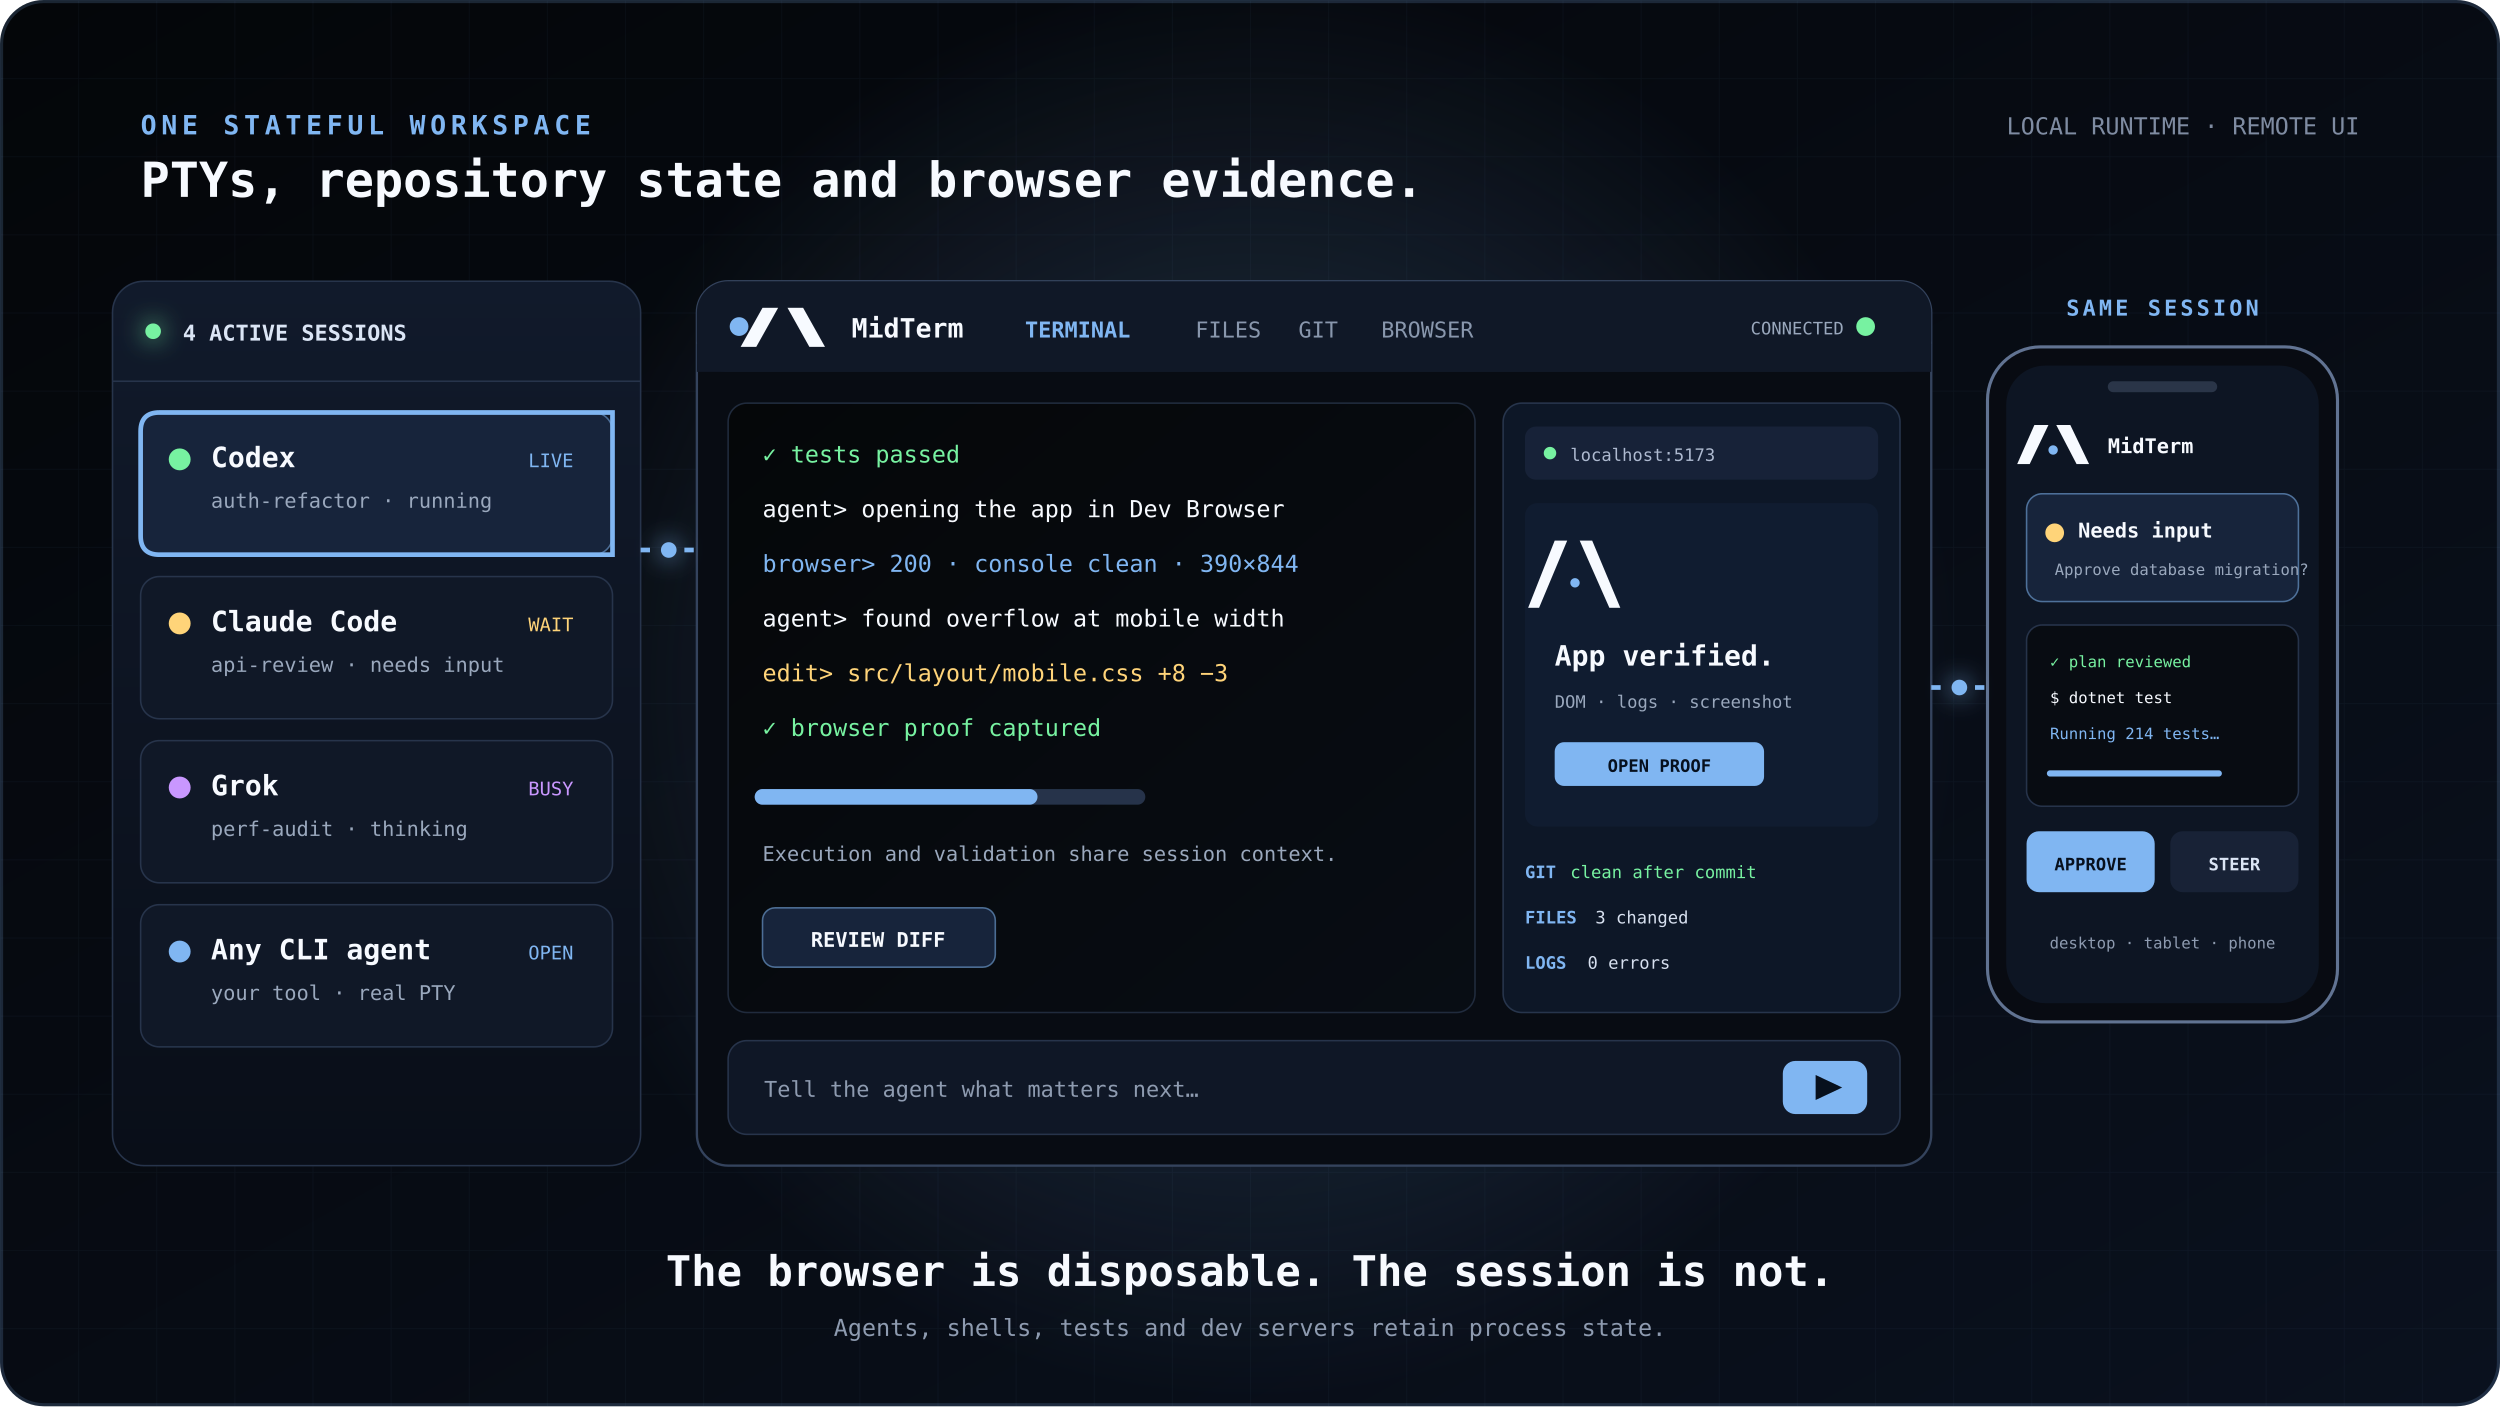
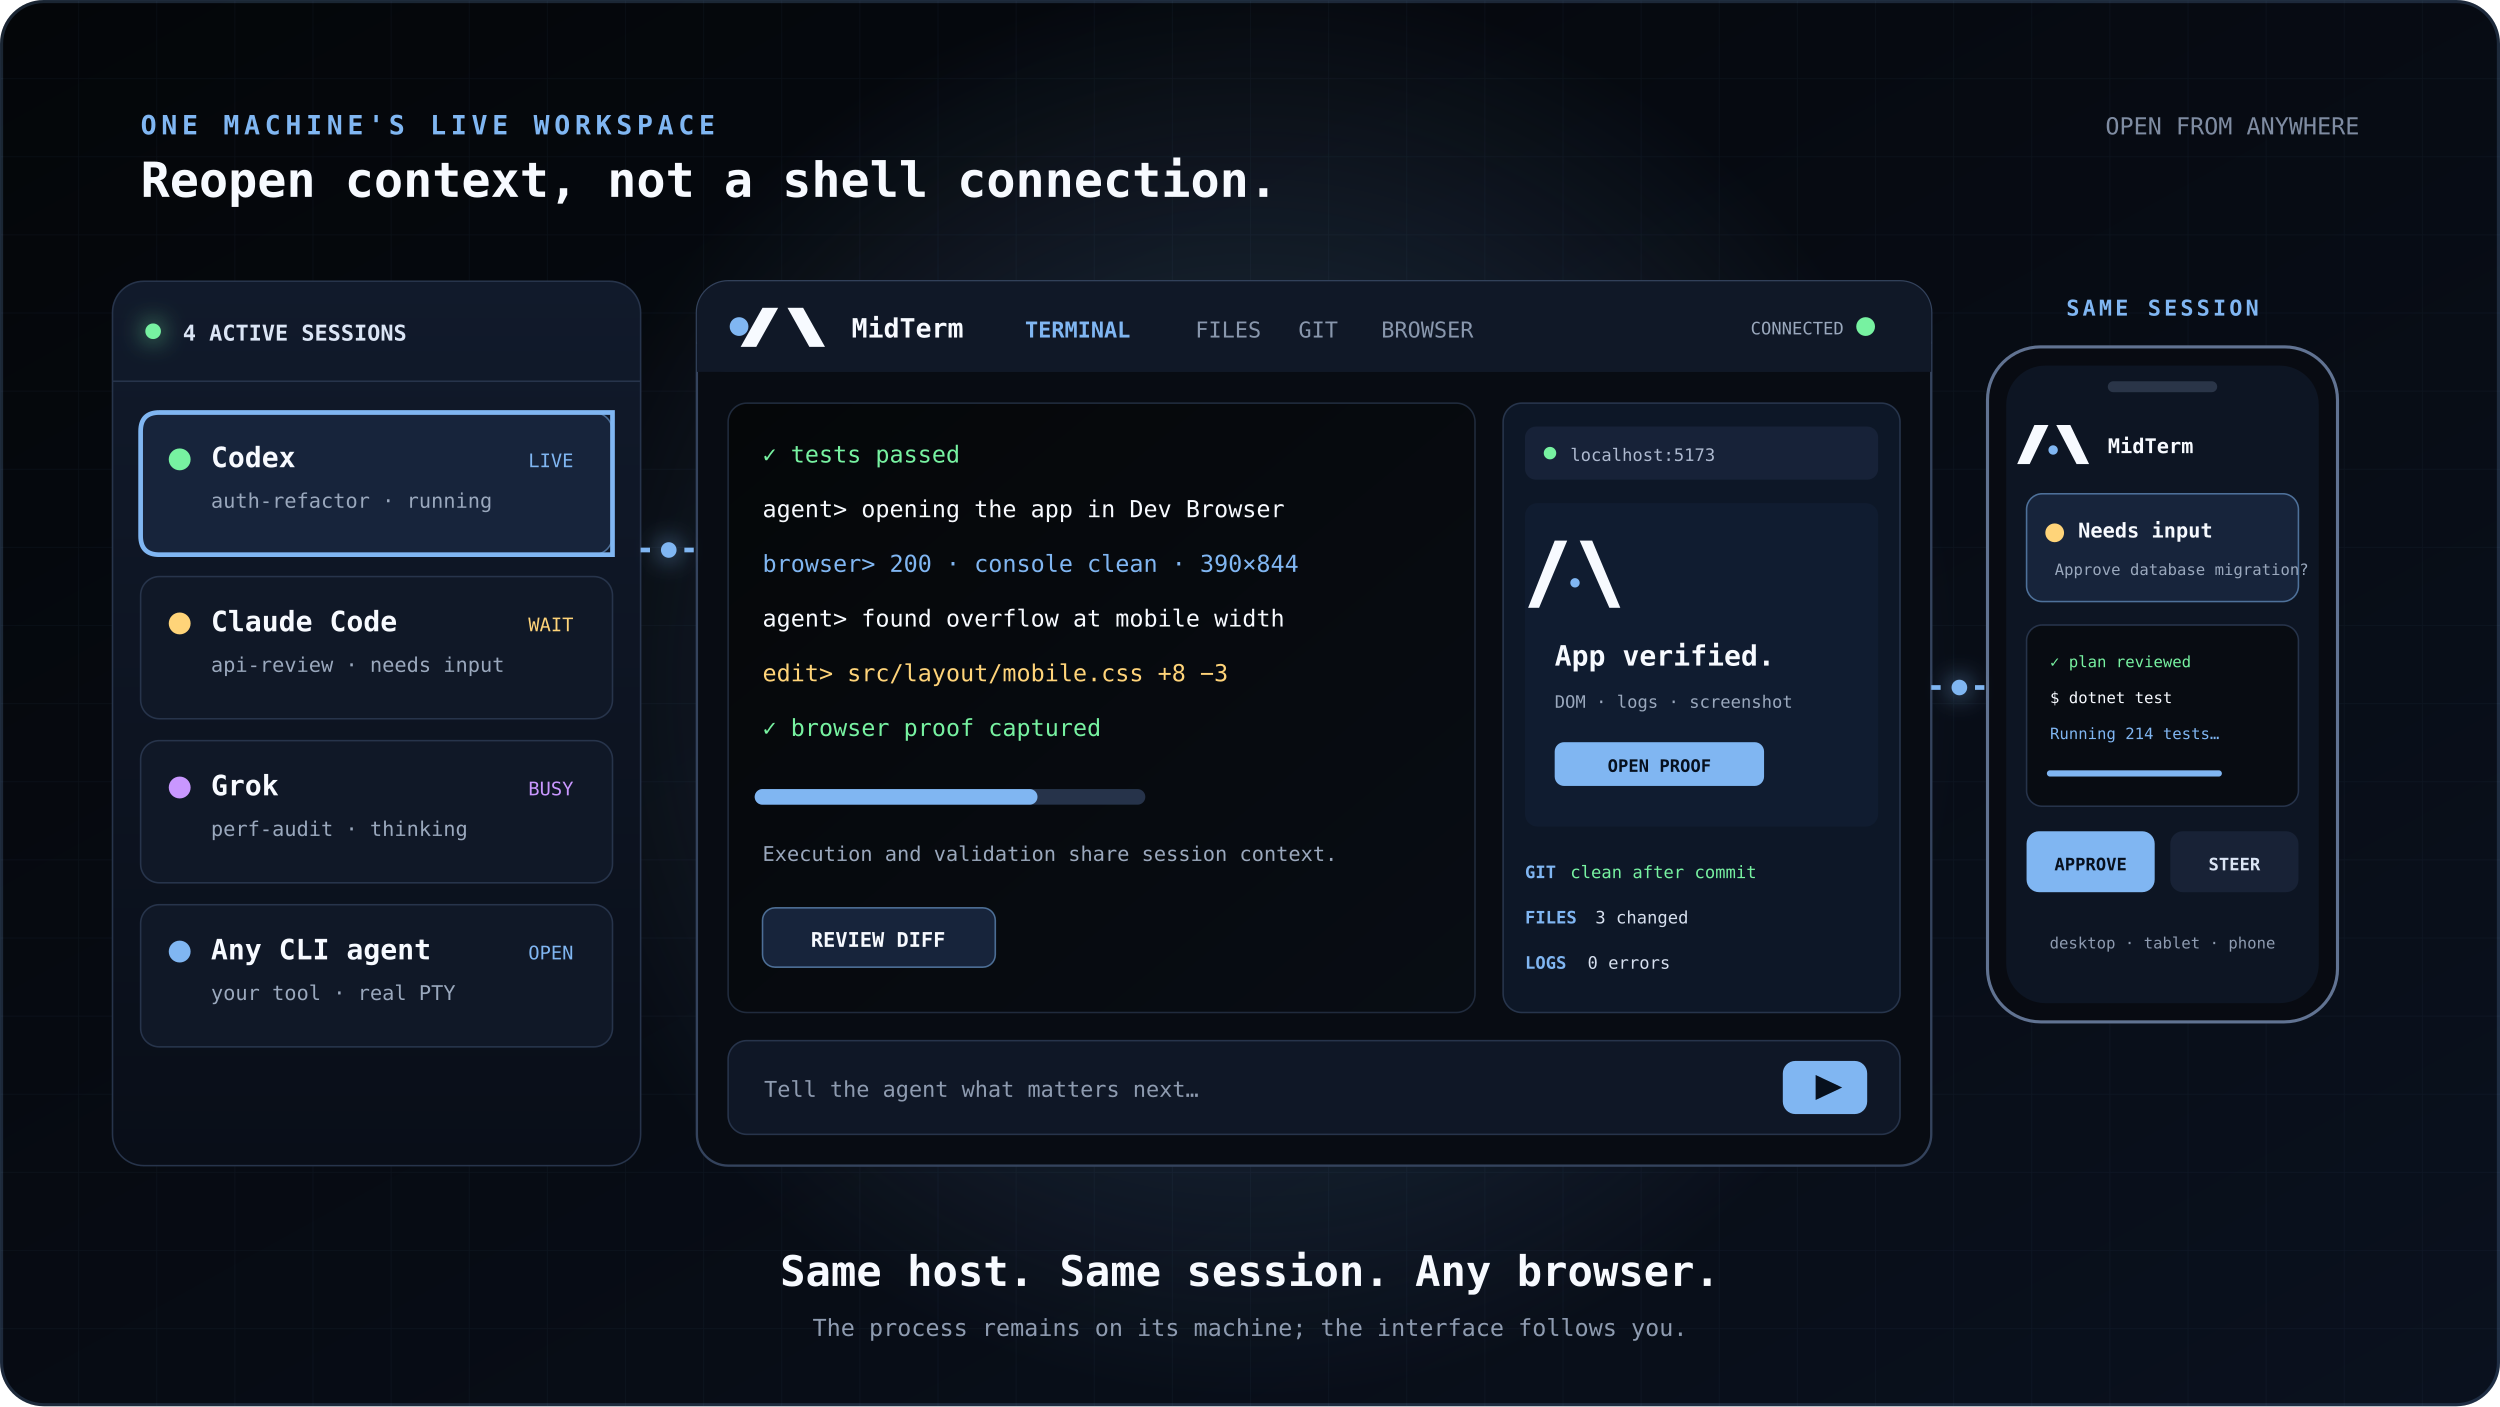
<svg xmlns="http://www.w3.org/2000/svg" width="1600" height="900" viewBox="0 0 1600 900" role="img" aria-labelledby="title desc">
  <defs>
    <linearGradient id="bg" x1="0" y1="0" x2="1" y2="1">
      <stop stop-color="#040609" />
      <stop offset="1" stop-color="#0a111e" />
    </linearGradient>
    <linearGradient id="panel" x1="0" y1="0" x2="0" y2="1">
      <stop stop-color="#111a2b" />
      <stop offset="1" stop-color="#090e18" />
    </linearGradient>
    <linearGradient id="terminal" x1="0" y1="0" x2="1" y2="1">
      <stop stop-color="#050709" />
      <stop offset="1" stop-color="#080d14" />
    </linearGradient>
    <radialGradient id="halo">
      <stop stop-color="#80b6f2" stop-opacity="0.26" />
      <stop offset="1" stop-color="#80b6f2" stop-opacity="0" />
    </radialGradient>
    <filter id="glow" x="-200%" y="-200%" width="500%" height="500%">
      <feGaussianBlur stdDeviation="8" result="b" />
      <feMerge>
        <feMergeNode in="b" />
        <feMergeNode in="SourceGraphic" />
      </feMerge>
    </filter>
    <pattern id="grid" width="50" height="50" patternUnits="userSpaceOnUse">
      <path d="M50 0H0V50" fill="none" stroke="#80b6f2" stroke-opacity="0.045" />
    </pattern>
  </defs>
  <rect width="1600" height="900" rx="28" fill="url(#bg)" />
  <rect width="1600" height="900" rx="28" fill="url(#grid)" />
  <circle cx="800" cy="440" r="460" fill="url(#halo)" />
  <rect x="1" y="1" width="1598" height="898" rx="27" fill="none" stroke="#80b6f2" stroke-opacity="0.18" stroke-width="2" />
  <g font-family="ui-monospace, SFMono-Regular, Menlo, Consolas, monospace">
-     <text x="90" y="86" fill="#80b6f2" font-size="17" font-weight="700" letter-spacing="3">ONE STATEFUL WORKSPACE</text>
-     <text x="90" y="126" fill="#f7faff" font-size="31" font-weight="700">PTYs, repository state and browser evidence.</text>
-     <text x="1510" y="86" fill="#7f8ca2" font-size="15" text-anchor="end">LOCAL RUNTIME · REMOTE UI</text>
+     <text x="90" y="86" fill="#80b6f2" font-size="17" font-weight="700" letter-spacing="3">ONE MACHINE'S LIVE WORKSPACE</text>
+     <text x="90" y="126" fill="#f7faff" font-size="31" font-weight="700">Reopen context, not a shell connection.</text>
+     <text x="1510" y="86" fill="#7f8ca2" font-size="15" text-anchor="end">OPEN FROM ANYWHERE</text>
    <g transform="translate(72 180)">
      <rect width="338" height="566" rx="20" fill="url(#panel)" stroke="#27344b" />
      <path d="M338 64H0" stroke="#27344b" />
      <circle cx="26" cy="32" r="5" fill="#77f2a1" filter="url(#glow)" />
      <text x="45" y="38" fill="#dbe5f5" font-size="14" font-weight="700">4 ACTIVE SESSIONS</text>
      <g transform="translate(18 84)">
        <rect width="302" height="91" rx="12" fill="#17243b" stroke="#80b6f2" stroke-opacity="0.52" />
        <path d="M0 12Q0 0 12 0H302V91H12Q0 91 0 79Z" fill="none" stroke="#80b6f2" stroke-width="3" />
        <circle cx="25" cy="30" r="7" fill="#77f2a1" />
        <text x="45" y="35" fill="#f7faff" font-size="18" font-weight="700">Codex</text>
        <text x="45" y="61" fill="#9aa8bd" font-size="13">auth-refactor · running</text>
        <text x="277" y="35" fill="#80b6f2" font-size="12" text-anchor="end">LIVE</text>
      </g>
      <g transform="translate(18 189)">
        <rect width="302" height="91" rx="12" fill="#101827" stroke="#27344b" />
        <circle cx="25" cy="30" r="7" fill="#ffd479" />
        <text x="45" y="35" fill="#f7faff" font-size="18" font-weight="700">Claude Code</text>
        <text x="45" y="61" fill="#9aa8bd" font-size="13">api-review · needs input</text>
        <text x="277" y="35" fill="#ffd479" font-size="12" text-anchor="end">WAIT</text>
      </g>
      <g transform="translate(18 294)">
        <rect width="302" height="91" rx="12" fill="#101827" stroke="#27344b" />
        <circle cx="25" cy="30" r="7" fill="#c997ff" />
        <text x="45" y="35" fill="#f7faff" font-size="18" font-weight="700">Grok</text>
        <text x="45" y="61" fill="#9aa8bd" font-size="13">perf-audit · thinking</text>
        <text x="277" y="35" fill="#c997ff" font-size="12" text-anchor="end">BUSY</text>
      </g>
      <g transform="translate(18 399)">
        <rect width="302" height="91" rx="12" fill="#101827" stroke="#27344b" />
        <circle cx="25" cy="30" r="7" fill="#80b6f2" />
        <text x="45" y="35" fill="#f7faff" font-size="18" font-weight="700">Any CLI agent</text>
        <text x="45" y="61" fill="#9aa8bd" font-size="13">your tool · real PTY</text>
        <text x="277" y="35" fill="#80b6f2" font-size="12" text-anchor="end">OPEN</text>
      </g>
    </g>
    <g transform="translate(446 180)">
      <rect width="790" height="566" rx="20" fill="#080c13" stroke="#34435d" stroke-width="1.5" />
      <rect width="790" height="58" rx="20" fill="#101827" />
      <rect y="40" width="790" height="18" fill="#101827" />
      <circle cx="27" cy="29" r="6" fill="#80b6f2" />
      <path d="M42 17h10L38 42H28zM58 17h10l14 25H72z" fill="#f7faff" />
      <text x="99" y="36" fill="#f7faff" font-size="17" font-weight="700">MidTerm</text>
      <text x="210" y="36" fill="#80b6f2" font-size="14" font-weight="700">TERMINAL</text>
      <text x="319" y="36" fill="#8997ad" font-size="14">FILES</text>
      <text x="385" y="36" fill="#8997ad" font-size="14">GIT</text>
      <text x="438" y="36" fill="#8997ad" font-size="14">BROWSER</text>
      <circle cx="748" cy="29" r="6" fill="#77f2a1" />
      <text x="734" y="34" fill="#9aa8bd" font-size="11" text-anchor="end">CONNECTED</text>
      <rect x="20" y="78" width="478" height="390" rx="12" fill="url(#terminal)" stroke="#202b3d" />
      <text x="42" y="116" fill="#77f2a1" font-size="15">✓ tests passed</text>
      <text x="42" y="151" fill="#f7faff" font-size="15">agent&gt; opening the app in Dev Browser</text>
      <text x="42" y="186" fill="#80b6f2" font-size="15">browser&gt; 200 · console clean · 390×844</text>
      <text x="42" y="221" fill="#f7faff" font-size="15">agent&gt; found overflow at mobile width</text>
      <text x="42" y="256" fill="#ffd479" font-size="15">edit&gt; src/layout/mobile.css +8 −3</text>
      <text x="42" y="291" fill="#77f2a1" font-size="15">✓ browser proof captured</text>
      <path d="M42 330h240" stroke="#26334a" stroke-width="10" stroke-linecap="round" />
      <path d="M42 330h171" stroke="#80b6f2" stroke-width="10" stroke-linecap="round" />
      <text x="42" y="371" fill="#9aa8bd" font-size="13">Execution and validation share session context.</text>
      <rect x="42" y="401" width="149" height="38" rx="8" fill="#17243b" stroke="#80b6f2" stroke-opacity="0.55" />
      <text x="116" y="426" fill="#f7faff" font-size="13" text-anchor="middle" font-weight="700">REVIEW DIFF</text>
      <rect x="516" y="78" width="254" height="390" rx="12" fill="#0d1727" stroke="#27354c" />
      <rect x="530" y="93" width="226" height="34" rx="7" fill="#172238" />
      <circle cx="546" cy="110" r="4" fill="#77f2a1" />
      <text x="559" y="115" fill="#aebad0" font-size="11">localhost:5173</text>
      <rect x="530" y="142" width="226" height="207" rx="8" fill="#101c30" />
      <path d="M549 166h8l-18 43h-7zM565 166h8l18 43h-7z" fill="#f7faff" />
      <circle cx="562" cy="193" r="3" fill="#80b6f2" />
      <text x="549" y="246" fill="#f7faff" font-size="18" font-weight="700">App verified.</text>
      <text x="549" y="273" fill="#9aa8bd" font-size="11">DOM · logs · screenshot</text>
      <rect x="549" y="295" width="134" height="28" rx="6" fill="#80b6f2" />
      <text x="616" y="314" fill="#06101e" font-size="11" text-anchor="middle" font-weight="700">OPEN PROOF</text>
      <text x="530" y="382" fill="#80b6f2" font-size="11" font-weight="700">GIT</text>
      <text x="559" y="382" fill="#77f2a1" font-size="11">clean after commit</text>
      <text x="530" y="411" fill="#80b6f2" font-size="11" font-weight="700">FILES</text>
      <text x="575" y="411" fill="#d7e0ef" font-size="11">3 changed</text>
      <text x="530" y="440" fill="#80b6f2" font-size="11" font-weight="700">LOGS</text>
      <text x="570" y="440" fill="#d7e0ef" font-size="11">0 errors</text>
      <rect x="20" y="486" width="750" height="60" rx="12" fill="#0f1726" stroke="#27344b" />
      <text x="43" y="522" fill="#8e9bb0" font-size="14">Tell the agent what matters next…</text>
      <rect x="695" y="499" width="54" height="34" rx="8" fill="#80b6f2" />
      <path d="M716 508l17 8-17 8z" fill="#07101d" />
    </g>
    <g transform="translate(1272 222)">
      <text x="112" y="-20" fill="#80b6f2" font-size="14" text-anchor="middle" font-weight="700" letter-spacing="2">SAME SESSION</text>
      <rect width="224" height="432" rx="34" fill="#080b12" stroke="#617392" stroke-width="2" />
      <rect x="12" y="12" width="200" height="408" rx="25" fill="#0d1523" />
      <rect x="77" y="22" width="70" height="7" rx="3.5" fill="#2a3548" />
      <path d="M30 50h9l-12 25h-8zM44 50h9l12 25h-8z" fill="#f7faff" />
      <circle cx="42" cy="66" r="3" fill="#80b6f2" />
      <text x="77" y="68" fill="#f7faff" font-size="13" font-weight="700">MidTerm</text>
      <rect x="25" y="94" width="174" height="69" rx="10" fill="#17243b" stroke="#80b6f2" stroke-opacity="0.55" />
      <circle cx="43" cy="119" r="6" fill="#ffd479" />
      <text x="58" y="122" fill="#f7faff" font-size="13" font-weight="700">Needs input</text>
      <text x="43" y="146" fill="#9aa8bd" font-size="10">Approve database migration?</text>
      <rect x="25" y="178" width="174" height="116" rx="10" fill="#080c12" stroke="#26334a" />
      <text x="40" y="205" fill="#77f2a1" font-size="10">✓ plan reviewed</text>
      <text x="40" y="228" fill="#f7faff" font-size="10">$ dotnet test</text>
      <text x="40" y="251" fill="#80b6f2" font-size="10">Running 214 tests…</text>
      <path d="M40 273h108" stroke="#80b6f2" stroke-width="4" stroke-linecap="round" />
      <rect x="25" y="310" width="82" height="39" rx="8" fill="#80b6f2" />
      <text x="66" y="335" fill="#07101d" font-size="11" font-weight="700" text-anchor="middle">APPROVE</text>
      <rect x="117" y="310" width="82" height="39" rx="8" fill="#182236" />
      <text x="158" y="335" fill="#dbe5f5" font-size="11" font-weight="700" text-anchor="middle">STEER</text>
      <text x="112" y="385" fill="#8e9bb0" font-size="10" text-anchor="middle">desktop · tablet · phone</text>
    </g>
    <path d="M410 352H446" stroke="#80b6f2" stroke-width="3" stroke-dasharray="6 8" />
    <path d="M1236 440h36" stroke="#80b6f2" stroke-width="3" stroke-dasharray="6 8" />
    <circle cx="428" cy="352" r="5" fill="#80b6f2" filter="url(#glow)" />
    <circle cx="1254" cy="440" r="5" fill="#80b6f2" filter="url(#glow)" />
-     <text x="800" y="823" fill="#f7faff" font-size="27" text-anchor="middle" font-weight="700">The browser is disposable. The session is not.</text>
-     <text x="800" y="855" fill="#8e9bb0" font-size="15" text-anchor="middle">Agents, shells, tests and dev servers retain process state.</text>
+     <text x="800" y="823" fill="#f7faff" font-size="27" text-anchor="middle" font-weight="700">Same host. Same session. Any browser.</text>
+     <text x="800" y="855" fill="#8e9bb0" font-size="15" text-anchor="middle">The process remains on its machine; the interface follows you.</text>
  </g>
</svg>
